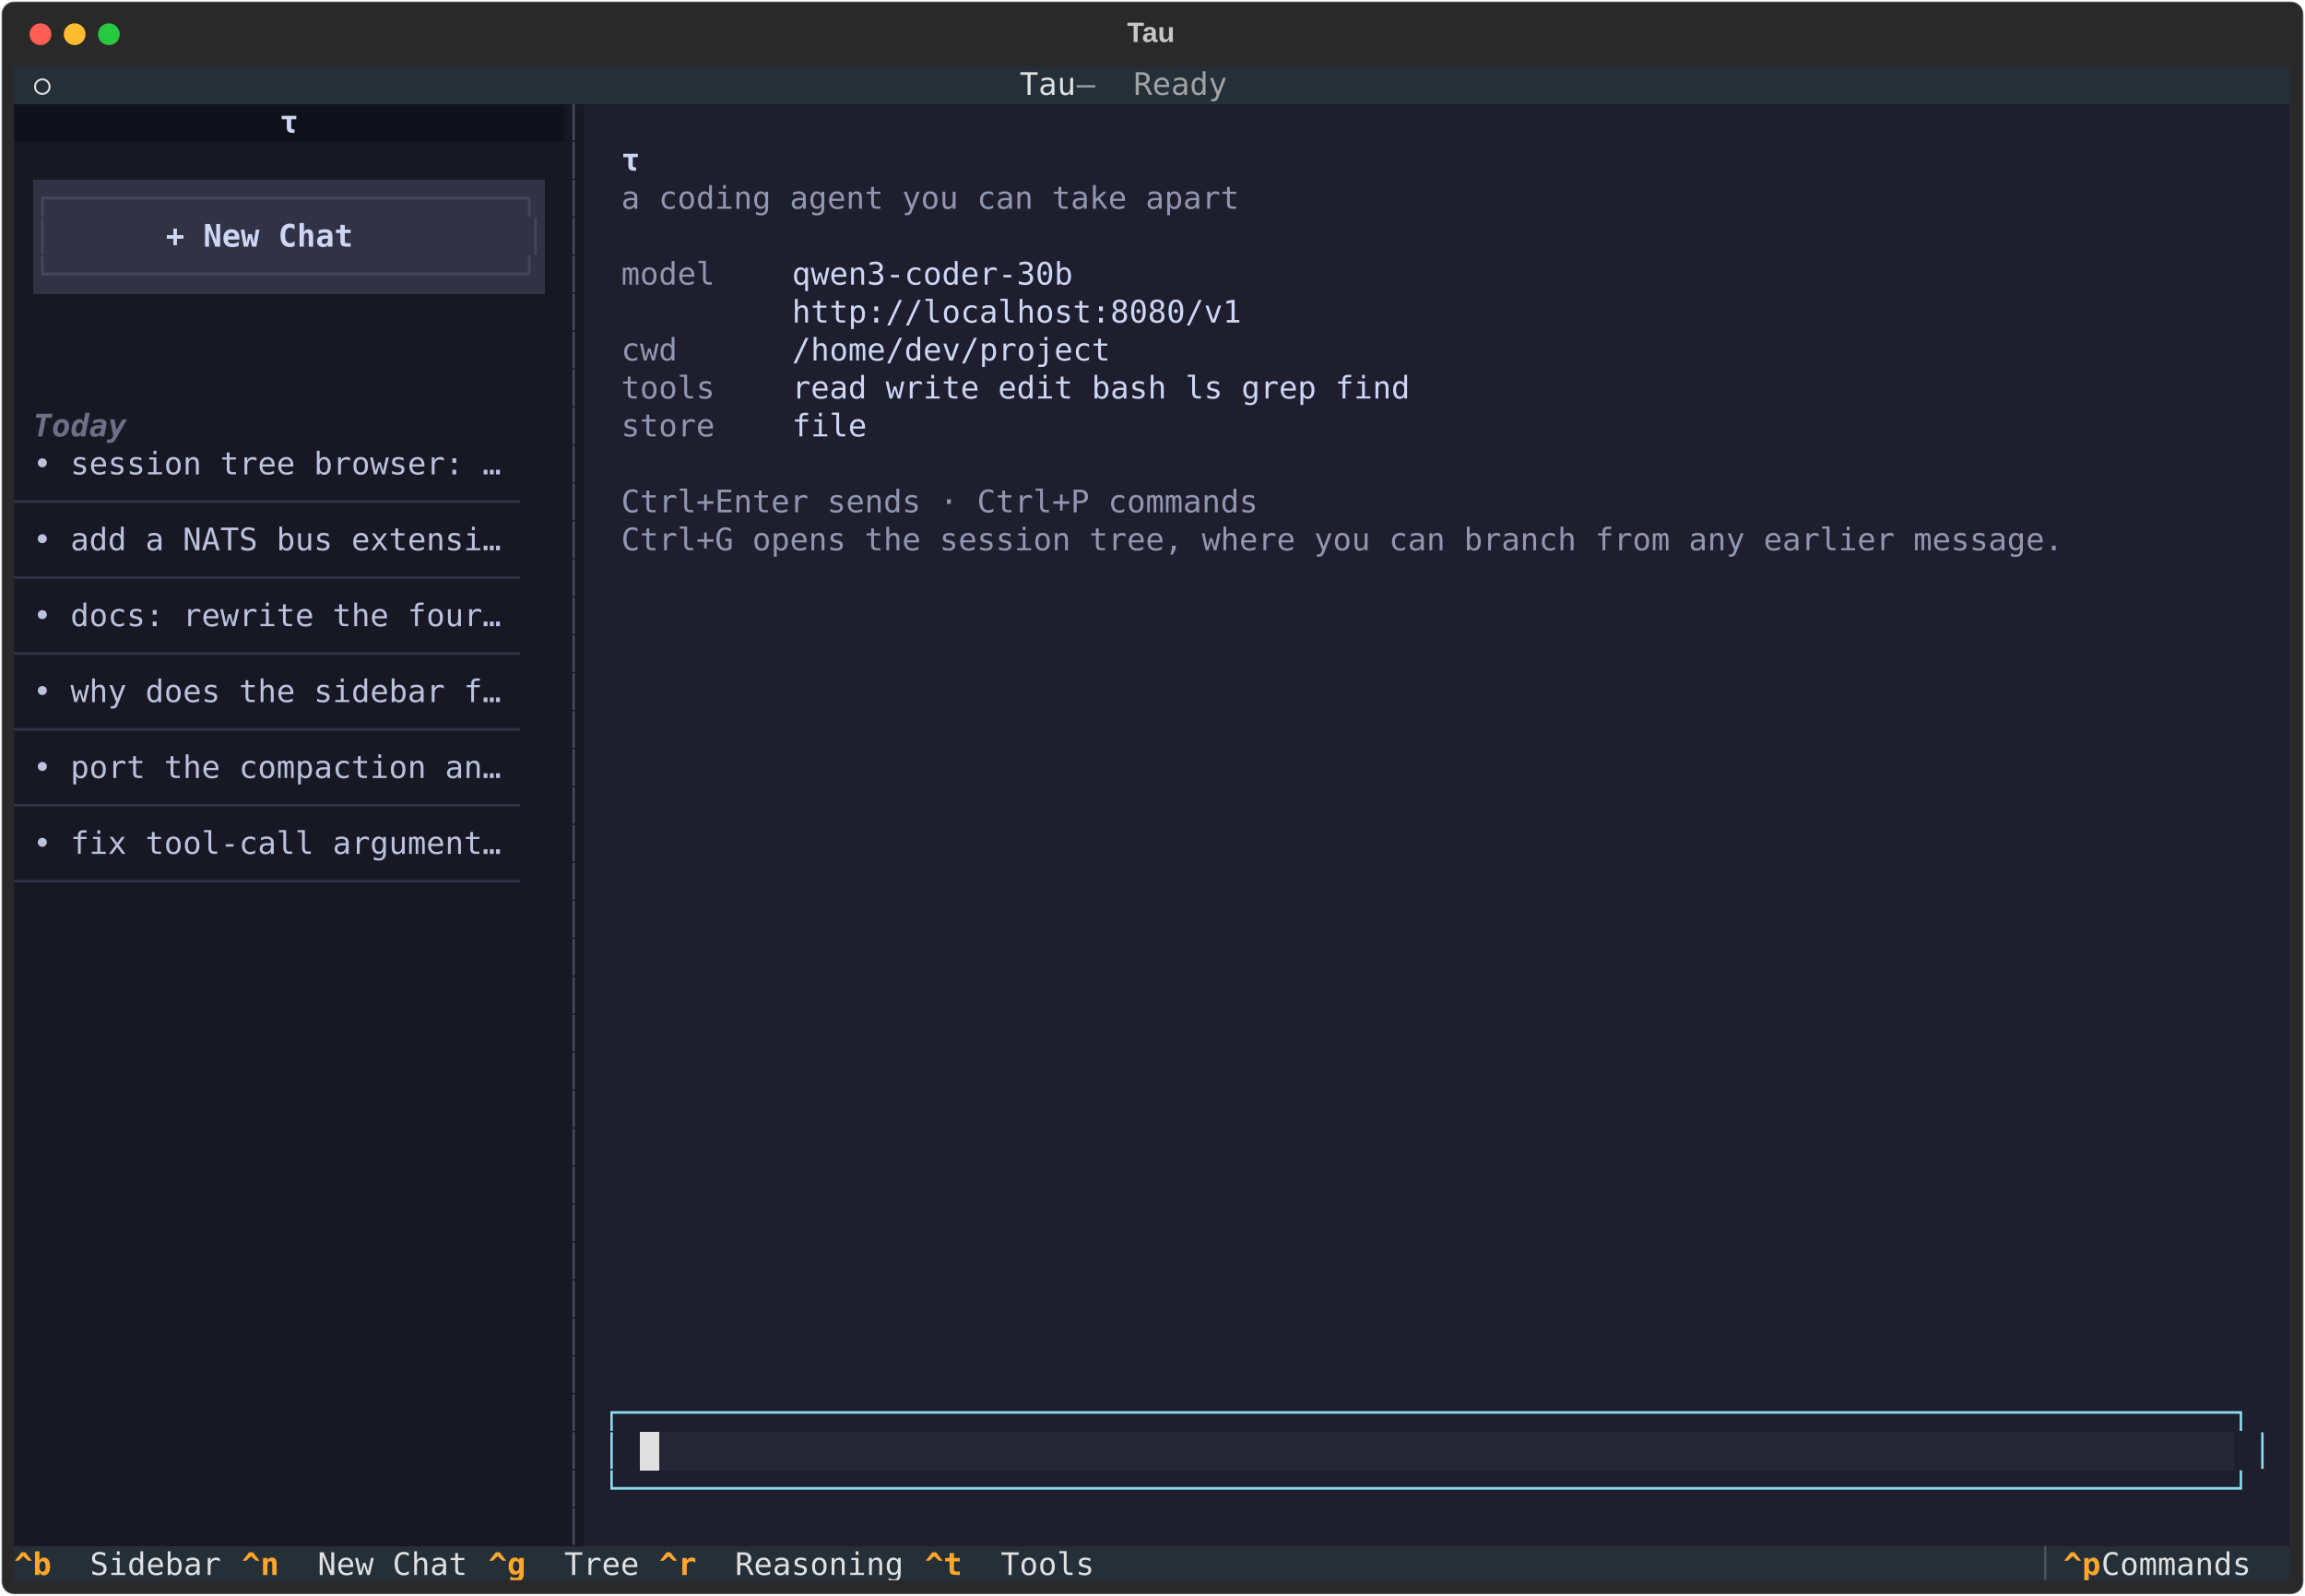
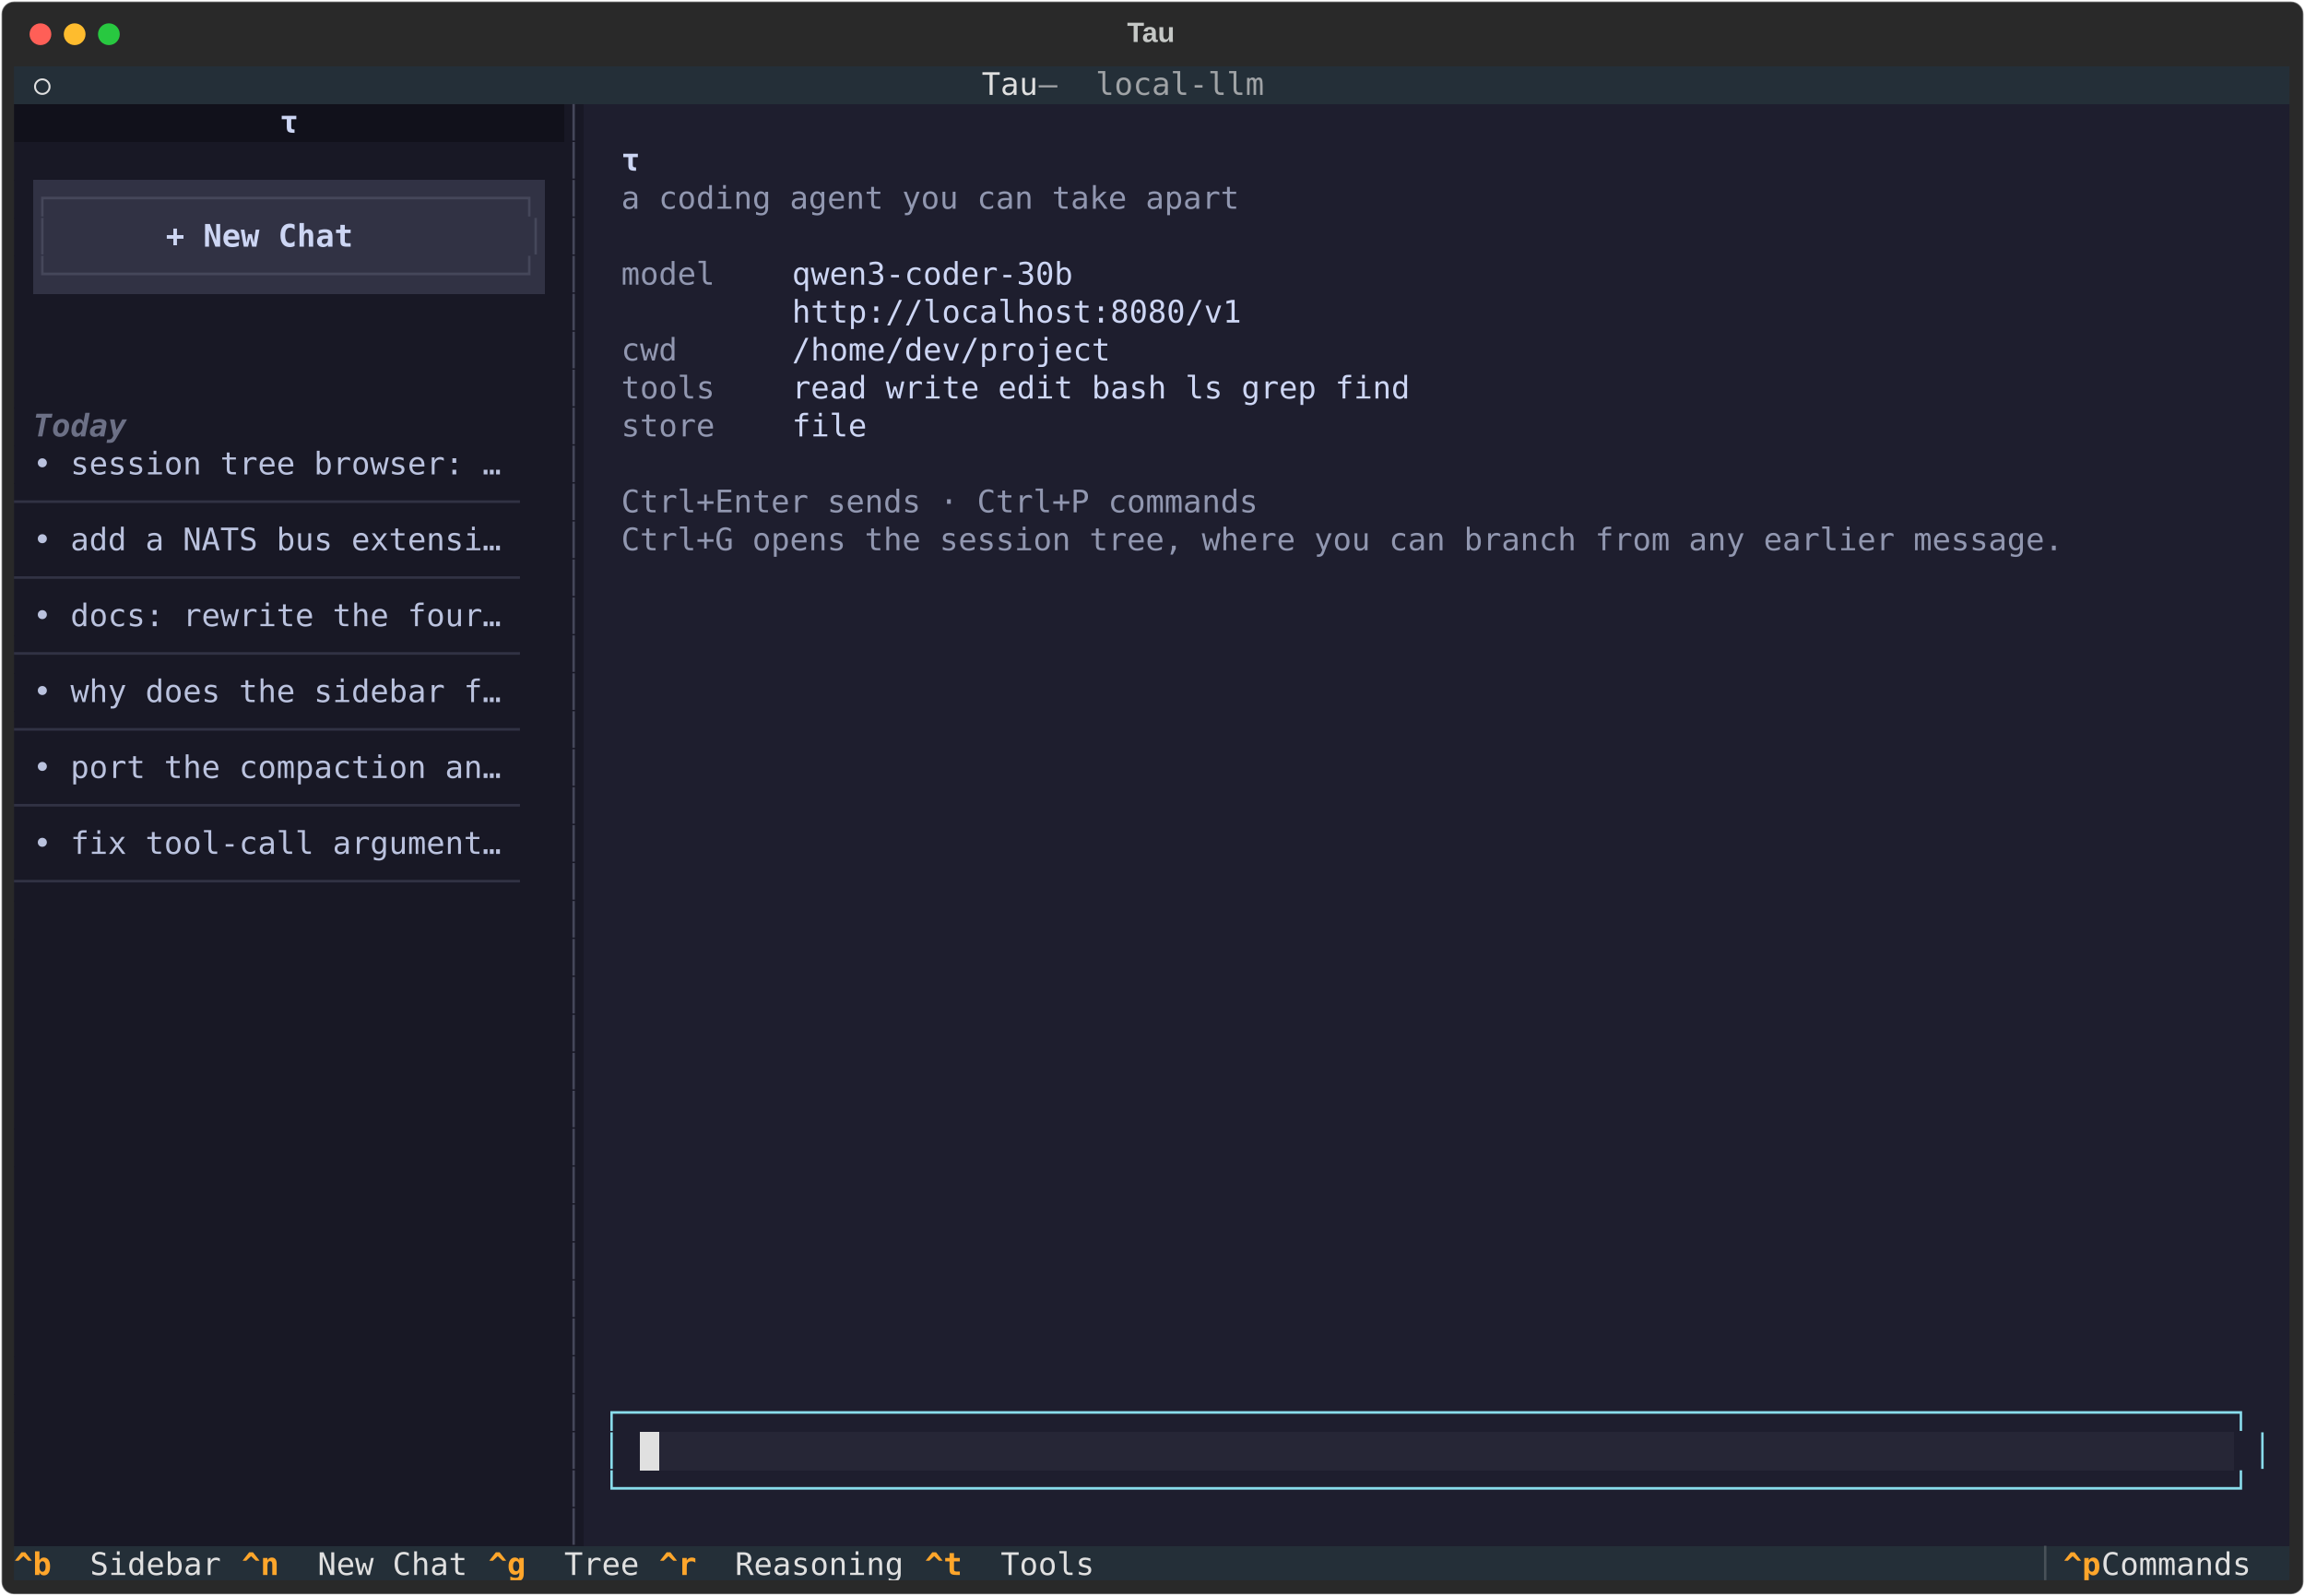
<svg xmlns="http://www.w3.org/2000/svg" class="rich-terminal" viewBox="0 0 1482 1026.0">
  <style>

    @font-face {
        font-family: "Fira Code";
        src: local("FiraCode-Regular"),
                url("https://cdnjs.cloudflare.com/ajax/libs/firacode/6.2.0/woff2/FiraCode-Regular.woff2") format("woff2"),
                url("https://cdnjs.cloudflare.com/ajax/libs/firacode/6.2.0/woff/FiraCode-Regular.woff") format("woff");
        font-style: normal;
        font-weight: 400;
    }
    @font-face {
        font-family: "Fira Code";
        src: local("FiraCode-Bold"),
                url("https://cdnjs.cloudflare.com/ajax/libs/firacode/6.2.0/woff2/FiraCode-Bold.woff2") format("woff2"),
                url("https://cdnjs.cloudflare.com/ajax/libs/firacode/6.2.0/woff/FiraCode-Bold.woff") format("woff");
        font-style: bold;
        font-weight: 700;
    }

    .terminal-matrix {
        font-family: Fira Code, monospace;
        font-size: 20px;
        line-height: 24.4px;
        font-variant-east-asian: full-width;
    }

    .terminal-title {
        font-size: 18px;
        font-weight: bold;
        font-family: arial;
    }

    .terminal-r1 { fill: #c5c8c6 }
.terminal-r2 { fill: #e0e0e0 }
.terminal-r3 { fill: #a0a3a6 }
.terminal-r4 { fill: #cdd6f4;font-weight: bold }
.terminal-r5 { fill: #45475a }
.terminal-r6 { fill: #9197b0 }
.terminal-r7 { fill: #cdd6f4 }
.terminal-r8 { fill: #6c7086;font-weight: bold;font-style: italic; }
.terminal-r9 { fill: #bac2de }
.terminal-r10 { fill: #313244 }
.terminal-r11 { fill: #89dceb }
.terminal-r12 { fill: #121212 }
.terminal-r13 { fill: #ffa62b;font-weight: bold }
.terminal-r14 { fill: #495259 }
    </style>
  <defs>
    <clipPath id="terminal-clip-terminal">
      <rect x="0" y="0" width="1463.0" height="975.0" />
    </clipPath>
    <clipPath id="terminal-line-0">
      <rect x="0" y="1.5" width="1464" height="24.65" />
    </clipPath>
    <clipPath id="terminal-line-1">
      <rect x="0" y="25.9" width="1464" height="24.65" />
    </clipPath>
    <clipPath id="terminal-line-2">
      <rect x="0" y="50.3" width="1464" height="24.65" />
    </clipPath>
    <clipPath id="terminal-line-3">
      <rect x="0" y="74.7" width="1464" height="24.65" />
    </clipPath>
    <clipPath id="terminal-line-4">
      <rect x="0" y="99.1" width="1464" height="24.65" />
    </clipPath>
    <clipPath id="terminal-line-5">
      <rect x="0" y="123.5" width="1464" height="24.65" />
    </clipPath>
    <clipPath id="terminal-line-6">
      <rect x="0" y="147.9" width="1464" height="24.65" />
    </clipPath>
    <clipPath id="terminal-line-7">
      <rect x="0" y="172.3" width="1464" height="24.65" />
    </clipPath>
    <clipPath id="terminal-line-8">
      <rect x="0" y="196.7" width="1464" height="24.65" />
    </clipPath>
    <clipPath id="terminal-line-9">
      <rect x="0" y="221.1" width="1464" height="24.65" />
    </clipPath>
    <clipPath id="terminal-line-10">
      <rect x="0" y="245.5" width="1464" height="24.65" />
    </clipPath>
    <clipPath id="terminal-line-11">
      <rect x="0" y="269.9" width="1464" height="24.65" />
    </clipPath>
    <clipPath id="terminal-line-12">
      <rect x="0" y="294.3" width="1464" height="24.65" />
    </clipPath>
    <clipPath id="terminal-line-13">
      <rect x="0" y="318.7" width="1464" height="24.65" />
    </clipPath>
    <clipPath id="terminal-line-14">
      <rect x="0" y="343.1" width="1464" height="24.65" />
    </clipPath>
    <clipPath id="terminal-line-15">
      <rect x="0" y="367.5" width="1464" height="24.65" />
    </clipPath>
    <clipPath id="terminal-line-16">
      <rect x="0" y="391.9" width="1464" height="24.65" />
    </clipPath>
    <clipPath id="terminal-line-17">
      <rect x="0" y="416.3" width="1464" height="24.65" />
    </clipPath>
    <clipPath id="terminal-line-18">
      <rect x="0" y="440.7" width="1464" height="24.65" />
    </clipPath>
    <clipPath id="terminal-line-19">
      <rect x="0" y="465.1" width="1464" height="24.65" />
    </clipPath>
    <clipPath id="terminal-line-20">
      <rect x="0" y="489.5" width="1464" height="24.65" />
    </clipPath>
    <clipPath id="terminal-line-21">
      <rect x="0" y="513.9" width="1464" height="24.65" />
    </clipPath>
    <clipPath id="terminal-line-22">
      <rect x="0" y="538.3" width="1464" height="24.65" />
    </clipPath>
    <clipPath id="terminal-line-23">
      <rect x="0" y="562.7" width="1464" height="24.65" />
    </clipPath>
    <clipPath id="terminal-line-24">
      <rect x="0" y="587.1" width="1464" height="24.65" />
    </clipPath>
    <clipPath id="terminal-line-25">
      <rect x="0" y="611.5" width="1464" height="24.65" />
    </clipPath>
    <clipPath id="terminal-line-26">
      <rect x="0" y="635.9" width="1464" height="24.65" />
    </clipPath>
    <clipPath id="terminal-line-27">
      <rect x="0" y="660.3" width="1464" height="24.65" />
    </clipPath>
    <clipPath id="terminal-line-28">
      <rect x="0" y="684.7" width="1464" height="24.65" />
    </clipPath>
    <clipPath id="terminal-line-29">
      <rect x="0" y="709.1" width="1464" height="24.65" />
    </clipPath>
    <clipPath id="terminal-line-30">
      <rect x="0" y="733.5" width="1464" height="24.65" />
    </clipPath>
    <clipPath id="terminal-line-31">
      <rect x="0" y="757.9" width="1464" height="24.65" />
    </clipPath>
    <clipPath id="terminal-line-32">
      <rect x="0" y="782.3" width="1464" height="24.65" />
    </clipPath>
    <clipPath id="terminal-line-33">
      <rect x="0" y="806.7" width="1464" height="24.65" />
    </clipPath>
    <clipPath id="terminal-line-34">
      <rect x="0" y="831.1" width="1464" height="24.65" />
    </clipPath>
    <clipPath id="terminal-line-35">
      <rect x="0" y="855.5" width="1464" height="24.65" />
    </clipPath>
    <clipPath id="terminal-line-36">
      <rect x="0" y="879.9" width="1464" height="24.65" />
    </clipPath>
    <clipPath id="terminal-line-37">
      <rect x="0" y="904.3" width="1464" height="24.65" />
    </clipPath>
    <clipPath id="terminal-line-38">
      <rect x="0" y="928.7" width="1464" height="24.65" />
    </clipPath>
  </defs>
  <rect fill="#292929" stroke="rgba(255,255,255,0.35)" stroke-width="1" x="1" y="1" width="1480" height="1024" rx="8" />
  <text class="terminal-title" fill="#c5c8c6" text-anchor="middle" x="740" y="27">Tau</text>
  <g transform="translate(26,22)">
    <circle cx="0" cy="0" r="7" fill="#ff5f57" />
    <circle cx="22" cy="0" r="7" fill="#febc2e" />
    <circle cx="44" cy="0" r="7" fill="#28c840" />
  </g>
  <g transform="translate(9, 41)" clip-path="url(#terminal-clip-terminal)">
    <rect fill="#242f38" x="0" y="1.5" width="12.2" height="24.65" shape-rendering="crispEdges" />
    <rect fill="#242f38" x="12.2" y="1.5" width="12.2" height="24.65" shape-rendering="crispEdges" />
    <rect fill="#242f38" x="24.4" y="1.5" width="61" height="24.65" shape-rendering="crispEdges" />
    <rect fill="#242f38" x="85.4" y="1.5" width="12.2" height="24.65" shape-rendering="crispEdges" />
-     <rect fill="#242f38" x="97.6" y="1.5" width="549" height="24.65" shape-rendering="crispEdges" />
-     <rect fill="#242f38" x="646.6" y="1.5" width="36.6" height="24.65" shape-rendering="crispEdges" />
-     <rect fill="#242f38" x="683.2" y="1.5" width="36.6" height="24.65" shape-rendering="crispEdges" />
-     <rect fill="#242f38" x="719.8" y="1.5" width="61" height="24.65" shape-rendering="crispEdges" />
-     <rect fill="#242f38" x="780.8" y="1.5" width="561.2" height="24.65" shape-rendering="crispEdges" />
+     <rect fill="#242f38" x="97.6" y="1.5" width="524.6" height="24.65" shape-rendering="crispEdges" />
+     <rect fill="#242f38" x="622.2" y="1.5" width="36.6" height="24.65" shape-rendering="crispEdges" />
+     <rect fill="#242f38" x="658.8" y="1.5" width="36.6" height="24.65" shape-rendering="crispEdges" />
+     <rect fill="#242f38" x="695.4" y="1.5" width="109.8" height="24.65" shape-rendering="crispEdges" />
+     <rect fill="#242f38" x="805.2" y="1.5" width="536.8" height="24.65" shape-rendering="crispEdges" />
    <rect fill="#242f38" x="1342" y="1.5" width="12.2" height="24.65" shape-rendering="crispEdges" />
    <rect fill="#242f38" x="1354.2" y="1.5" width="0" height="24.65" shape-rendering="crispEdges" />
    <rect fill="#242f38" x="1354.2" y="1.5" width="109.8" height="24.65" shape-rendering="crispEdges" />
    <rect fill="#11111b" x="0" y="25.9" width="170.8" height="24.65" shape-rendering="crispEdges" />
    <rect fill="#11111b" x="170.8" y="25.9" width="12.2" height="24.65" shape-rendering="crispEdges" />
    <rect fill="#11111b" x="183" y="25.9" width="170.8" height="24.65" shape-rendering="crispEdges" />
    <rect fill="#181825" x="353.8" y="25.9" width="12.2" height="24.65" shape-rendering="crispEdges" />
    <rect fill="#1e1e2e" x="366" y="25.9" width="1098" height="24.65" shape-rendering="crispEdges" />
    <rect fill="#181825" x="0" y="50.3" width="353.8" height="24.65" shape-rendering="crispEdges" />
    <rect fill="#181825" x="353.8" y="50.3" width="12.2" height="24.65" shape-rendering="crispEdges" />
    <rect fill="#1e1e2e" x="366" y="50.3" width="24.4" height="24.65" shape-rendering="crispEdges" />
    <rect fill="#1e1e2e" x="390.4" y="50.3" width="12.2" height="24.65" shape-rendering="crispEdges" />
    <rect fill="#1e1e2e" x="402.6" y="50.3" width="1061.4" height="24.65" shape-rendering="crispEdges" />
    <rect fill="#181825" x="0" y="74.7" width="12.2" height="24.65" shape-rendering="crispEdges" />
    <rect fill="#313244" x="12.2" y="74.7" width="329.4" height="24.65" shape-rendering="crispEdges" />
    <rect fill="#181825" x="341.6" y="74.7" width="12.2" height="24.65" shape-rendering="crispEdges" />
    <rect fill="#181825" x="353.8" y="74.7" width="12.2" height="24.65" shape-rendering="crispEdges" />
    <rect fill="#1e1e2e" x="366" y="74.7" width="24.4" height="24.65" shape-rendering="crispEdges" />
    <rect fill="#1e1e2e" x="390.4" y="74.7" width="402.6" height="24.65" shape-rendering="crispEdges" />
    <rect fill="#1e1e2e" x="793" y="74.7" width="671" height="24.65" shape-rendering="crispEdges" />
    <rect fill="#181825" x="0" y="99.1" width="12.2" height="24.65" shape-rendering="crispEdges" />
    <rect fill="#313244" x="12.2" y="99.1" width="12.2" height="24.65" shape-rendering="crispEdges" />
    <rect fill="#313244" x="24.4" y="99.1" width="73.2" height="24.65" shape-rendering="crispEdges" />
    <rect fill="#313244" x="97.6" y="99.1" width="146.4" height="24.65" shape-rendering="crispEdges" />
    <rect fill="#313244" x="244" y="99.1" width="85.4" height="24.65" shape-rendering="crispEdges" />
    <rect fill="#313244" x="329.4" y="99.1" width="12.2" height="24.65" shape-rendering="crispEdges" />
    <rect fill="#181825" x="341.6" y="99.1" width="12.2" height="24.65" shape-rendering="crispEdges" />
    <rect fill="#181825" x="353.8" y="99.1" width="12.2" height="24.65" shape-rendering="crispEdges" />
    <rect fill="#1e1e2e" x="366" y="99.1" width="24.4" height="24.65" shape-rendering="crispEdges" />
    <rect fill="#1e1e2e" x="390.4" y="99.1" width="0" height="24.65" shape-rendering="crispEdges" />
    <rect fill="#1e1e2e" x="390.4" y="99.1" width="1073.6" height="24.65" shape-rendering="crispEdges" />
    <rect fill="#181825" x="0" y="123.5" width="12.2" height="24.65" shape-rendering="crispEdges" />
    <rect fill="#313244" x="12.2" y="123.5" width="329.4" height="24.65" shape-rendering="crispEdges" />
    <rect fill="#181825" x="341.6" y="123.5" width="12.2" height="24.65" shape-rendering="crispEdges" />
    <rect fill="#181825" x="353.8" y="123.5" width="12.2" height="24.65" shape-rendering="crispEdges" />
    <rect fill="#1e1e2e" x="366" y="123.5" width="24.4" height="24.65" shape-rendering="crispEdges" />
    <rect fill="#1e1e2e" x="390.4" y="123.5" width="109.8" height="24.65" shape-rendering="crispEdges" />
    <rect fill="#1e1e2e" x="500.2" y="123.5" width="183" height="24.65" shape-rendering="crispEdges" />
    <rect fill="#1e1e2e" x="683.2" y="123.5" width="780.8" height="24.65" shape-rendering="crispEdges" />
    <rect fill="#181825" x="0" y="147.9" width="353.8" height="24.65" shape-rendering="crispEdges" />
    <rect fill="#181825" x="353.8" y="147.9" width="12.2" height="24.65" shape-rendering="crispEdges" />
    <rect fill="#1e1e2e" x="366" y="147.9" width="24.4" height="24.65" shape-rendering="crispEdges" />
    <rect fill="#1e1e2e" x="390.4" y="147.9" width="109.8" height="24.65" shape-rendering="crispEdges" />
    <rect fill="#1e1e2e" x="500.2" y="147.9" width="292.8" height="24.65" shape-rendering="crispEdges" />
    <rect fill="#1e1e2e" x="793" y="147.9" width="671" height="24.65" shape-rendering="crispEdges" />
    <rect fill="#181825" x="0" y="172.3" width="353.8" height="24.65" shape-rendering="crispEdges" />
    <rect fill="#181825" x="353.8" y="172.3" width="12.2" height="24.65" shape-rendering="crispEdges" />
    <rect fill="#1e1e2e" x="366" y="172.3" width="24.4" height="24.65" shape-rendering="crispEdges" />
    <rect fill="#1e1e2e" x="390.4" y="172.3" width="109.8" height="24.65" shape-rendering="crispEdges" />
    <rect fill="#1e1e2e" x="500.2" y="172.3" width="207.4" height="24.65" shape-rendering="crispEdges" />
    <rect fill="#1e1e2e" x="707.6" y="172.3" width="756.4" height="24.65" shape-rendering="crispEdges" />
    <rect fill="#181825" x="0" y="196.7" width="353.8" height="24.65" shape-rendering="crispEdges" />
    <rect fill="#181825" x="353.8" y="196.7" width="12.2" height="24.65" shape-rendering="crispEdges" />
    <rect fill="#1e1e2e" x="366" y="196.7" width="24.4" height="24.65" shape-rendering="crispEdges" />
    <rect fill="#1e1e2e" x="390.4" y="196.7" width="109.8" height="24.65" shape-rendering="crispEdges" />
    <rect fill="#1e1e2e" x="500.2" y="196.7" width="402.6" height="24.65" shape-rendering="crispEdges" />
    <rect fill="#1e1e2e" x="902.8" y="196.7" width="561.2" height="24.65" shape-rendering="crispEdges" />
    <rect fill="#181825" x="0" y="221.1" width="12.2" height="24.65" shape-rendering="crispEdges" />
    <rect fill="#181825" x="12.2" y="221.1" width="61" height="24.65" shape-rendering="crispEdges" />
    <rect fill="#181825" x="73.2" y="221.1" width="280.6" height="24.65" shape-rendering="crispEdges" />
    <rect fill="#181825" x="353.8" y="221.1" width="12.2" height="24.65" shape-rendering="crispEdges" />
    <rect fill="#1e1e2e" x="366" y="221.1" width="24.4" height="24.65" shape-rendering="crispEdges" />
    <rect fill="#1e1e2e" x="390.4" y="221.1" width="109.8" height="24.65" shape-rendering="crispEdges" />
    <rect fill="#1e1e2e" x="500.2" y="221.1" width="48.8" height="24.65" shape-rendering="crispEdges" />
    <rect fill="#1e1e2e" x="549" y="221.1" width="915" height="24.65" shape-rendering="crispEdges" />
    <rect fill="#181825" x="0" y="245.5" width="12.2" height="24.65" shape-rendering="crispEdges" />
    <rect fill="#181825" x="12.2" y="245.5" width="305" height="24.65" shape-rendering="crispEdges" />
    <rect fill="#181825" x="317.2" y="245.5" width="36.6" height="24.65" shape-rendering="crispEdges" />
    <rect fill="#181825" x="353.8" y="245.5" width="12.2" height="24.65" shape-rendering="crispEdges" />
    <rect fill="#1e1e2e" x="366" y="245.5" width="24.4" height="24.65" shape-rendering="crispEdges" />
    <rect fill="#1e1e2e" x="390.4" y="245.5" width="0" height="24.65" shape-rendering="crispEdges" />
    <rect fill="#1e1e2e" x="390.4" y="245.5" width="1073.6" height="24.65" shape-rendering="crispEdges" />
    <rect fill="#181825" x="0" y="269.9" width="329.4" height="24.65" shape-rendering="crispEdges" />
    <rect fill="#181825" x="329.4" y="269.9" width="24.4" height="24.65" shape-rendering="crispEdges" />
    <rect fill="#181825" x="353.8" y="269.9" width="12.2" height="24.65" shape-rendering="crispEdges" />
    <rect fill="#1e1e2e" x="366" y="269.9" width="24.4" height="24.65" shape-rendering="crispEdges" />
    <rect fill="#1e1e2e" x="390.4" y="269.9" width="414.8" height="24.65" shape-rendering="crispEdges" />
    <rect fill="#1e1e2e" x="805.2" y="269.9" width="658.8" height="24.65" shape-rendering="crispEdges" />
    <rect fill="#181825" x="0" y="294.3" width="12.2" height="24.65" shape-rendering="crispEdges" />
    <rect fill="#181825" x="12.2" y="294.3" width="305" height="24.65" shape-rendering="crispEdges" />
    <rect fill="#181825" x="317.2" y="294.3" width="36.6" height="24.65" shape-rendering="crispEdges" />
    <rect fill="#181825" x="353.8" y="294.3" width="12.2" height="24.65" shape-rendering="crispEdges" />
    <rect fill="#1e1e2e" x="366" y="294.3" width="24.4" height="24.65" shape-rendering="crispEdges" />
    <rect fill="#1e1e2e" x="390.4" y="294.3" width="939.4" height="24.65" shape-rendering="crispEdges" />
    <rect fill="#1e1e2e" x="1329.8" y="294.3" width="134.2" height="24.65" shape-rendering="crispEdges" />
    <rect fill="#181825" x="0" y="318.7" width="329.4" height="24.65" shape-rendering="crispEdges" />
    <rect fill="#181825" x="329.4" y="318.7" width="24.4" height="24.65" shape-rendering="crispEdges" />
    <rect fill="#181825" x="353.8" y="318.7" width="12.2" height="24.65" shape-rendering="crispEdges" />
    <rect fill="#1e1e2e" x="366" y="318.7" width="1098" height="24.65" shape-rendering="crispEdges" />
    <rect fill="#181825" x="0" y="343.1" width="12.2" height="24.65" shape-rendering="crispEdges" />
    <rect fill="#181825" x="12.2" y="343.1" width="305" height="24.65" shape-rendering="crispEdges" />
    <rect fill="#181825" x="317.2" y="343.1" width="36.6" height="24.65" shape-rendering="crispEdges" />
    <rect fill="#181825" x="353.8" y="343.1" width="12.2" height="24.65" shape-rendering="crispEdges" />
    <rect fill="#1e1e2e" x="366" y="343.1" width="1098" height="24.65" shape-rendering="crispEdges" />
    <rect fill="#181825" x="0" y="367.5" width="329.4" height="24.65" shape-rendering="crispEdges" />
    <rect fill="#181825" x="329.4" y="367.5" width="24.4" height="24.65" shape-rendering="crispEdges" />
    <rect fill="#181825" x="353.8" y="367.5" width="12.2" height="24.65" shape-rendering="crispEdges" />
    <rect fill="#1e1e2e" x="366" y="367.5" width="1098" height="24.65" shape-rendering="crispEdges" />
    <rect fill="#181825" x="0" y="391.9" width="12.2" height="24.65" shape-rendering="crispEdges" />
    <rect fill="#181825" x="12.2" y="391.9" width="305" height="24.65" shape-rendering="crispEdges" />
    <rect fill="#181825" x="317.2" y="391.9" width="36.6" height="24.65" shape-rendering="crispEdges" />
    <rect fill="#181825" x="353.8" y="391.9" width="12.2" height="24.65" shape-rendering="crispEdges" />
    <rect fill="#1e1e2e" x="366" y="391.9" width="1098" height="24.65" shape-rendering="crispEdges" />
    <rect fill="#181825" x="0" y="416.3" width="329.4" height="24.65" shape-rendering="crispEdges" />
    <rect fill="#181825" x="329.4" y="416.3" width="24.4" height="24.65" shape-rendering="crispEdges" />
    <rect fill="#181825" x="353.8" y="416.3" width="12.2" height="24.65" shape-rendering="crispEdges" />
    <rect fill="#1e1e2e" x="366" y="416.3" width="1098" height="24.65" shape-rendering="crispEdges" />
    <rect fill="#181825" x="0" y="440.7" width="12.2" height="24.65" shape-rendering="crispEdges" />
    <rect fill="#181825" x="12.2" y="440.7" width="305" height="24.65" shape-rendering="crispEdges" />
    <rect fill="#181825" x="317.2" y="440.7" width="36.6" height="24.65" shape-rendering="crispEdges" />
    <rect fill="#181825" x="353.8" y="440.7" width="12.2" height="24.65" shape-rendering="crispEdges" />
    <rect fill="#1e1e2e" x="366" y="440.7" width="1098" height="24.65" shape-rendering="crispEdges" />
    <rect fill="#181825" x="0" y="465.1" width="329.4" height="24.65" shape-rendering="crispEdges" />
    <rect fill="#181825" x="329.4" y="465.1" width="24.4" height="24.65" shape-rendering="crispEdges" />
    <rect fill="#181825" x="353.8" y="465.1" width="12.2" height="24.65" shape-rendering="crispEdges" />
    <rect fill="#1e1e2e" x="366" y="465.1" width="1098" height="24.65" shape-rendering="crispEdges" />
    <rect fill="#181825" x="0" y="489.5" width="12.2" height="24.65" shape-rendering="crispEdges" />
    <rect fill="#181825" x="12.2" y="489.5" width="305" height="24.65" shape-rendering="crispEdges" />
    <rect fill="#181825" x="317.2" y="489.5" width="36.6" height="24.65" shape-rendering="crispEdges" />
    <rect fill="#181825" x="353.8" y="489.5" width="12.2" height="24.65" shape-rendering="crispEdges" />
    <rect fill="#1e1e2e" x="366" y="489.5" width="1098" height="24.65" shape-rendering="crispEdges" />
    <rect fill="#181825" x="0" y="513.9" width="329.4" height="24.65" shape-rendering="crispEdges" />
    <rect fill="#181825" x="329.4" y="513.9" width="24.4" height="24.65" shape-rendering="crispEdges" />
    <rect fill="#181825" x="353.8" y="513.9" width="12.2" height="24.65" shape-rendering="crispEdges" />
    <rect fill="#1e1e2e" x="366" y="513.9" width="1098" height="24.65" shape-rendering="crispEdges" />
    <rect fill="#181825" x="0" y="538.3" width="353.8" height="24.65" shape-rendering="crispEdges" />
    <rect fill="#181825" x="353.8" y="538.3" width="12.2" height="24.65" shape-rendering="crispEdges" />
    <rect fill="#1e1e2e" x="366" y="538.3" width="1098" height="24.65" shape-rendering="crispEdges" />
    <rect fill="#181825" x="0" y="562.7" width="353.8" height="24.65" shape-rendering="crispEdges" />
    <rect fill="#181825" x="353.8" y="562.7" width="12.2" height="24.65" shape-rendering="crispEdges" />
    <rect fill="#1e1e2e" x="366" y="562.7" width="1098" height="24.65" shape-rendering="crispEdges" />
    <rect fill="#181825" x="0" y="587.1" width="353.8" height="24.65" shape-rendering="crispEdges" />
    <rect fill="#181825" x="353.8" y="587.1" width="12.2" height="24.65" shape-rendering="crispEdges" />
    <rect fill="#1e1e2e" x="366" y="587.1" width="1098" height="24.65" shape-rendering="crispEdges" />
    <rect fill="#181825" x="0" y="611.5" width="353.8" height="24.65" shape-rendering="crispEdges" />
    <rect fill="#181825" x="353.8" y="611.5" width="12.2" height="24.65" shape-rendering="crispEdges" />
    <rect fill="#1e1e2e" x="366" y="611.5" width="1098" height="24.65" shape-rendering="crispEdges" />
    <rect fill="#181825" x="0" y="635.9" width="353.8" height="24.65" shape-rendering="crispEdges" />
    <rect fill="#181825" x="353.8" y="635.9" width="12.2" height="24.65" shape-rendering="crispEdges" />
    <rect fill="#1e1e2e" x="366" y="635.9" width="1098" height="24.65" shape-rendering="crispEdges" />
    <rect fill="#181825" x="0" y="660.3" width="353.8" height="24.65" shape-rendering="crispEdges" />
    <rect fill="#181825" x="353.8" y="660.3" width="12.2" height="24.65" shape-rendering="crispEdges" />
    <rect fill="#1e1e2e" x="366" y="660.3" width="1098" height="24.65" shape-rendering="crispEdges" />
    <rect fill="#181825" x="0" y="684.7" width="353.8" height="24.65" shape-rendering="crispEdges" />
    <rect fill="#181825" x="353.8" y="684.7" width="12.2" height="24.65" shape-rendering="crispEdges" />
    <rect fill="#1e1e2e" x="366" y="684.7" width="1098" height="24.65" shape-rendering="crispEdges" />
    <rect fill="#181825" x="0" y="709.1" width="353.8" height="24.65" shape-rendering="crispEdges" />
    <rect fill="#181825" x="353.8" y="709.1" width="12.2" height="24.65" shape-rendering="crispEdges" />
    <rect fill="#1e1e2e" x="366" y="709.1" width="1098" height="24.65" shape-rendering="crispEdges" />
    <rect fill="#181825" x="0" y="733.5" width="353.8" height="24.65" shape-rendering="crispEdges" />
    <rect fill="#181825" x="353.8" y="733.5" width="12.2" height="24.65" shape-rendering="crispEdges" />
    <rect fill="#1e1e2e" x="366" y="733.5" width="1098" height="24.65" shape-rendering="crispEdges" />
    <rect fill="#181825" x="0" y="757.9" width="353.8" height="24.65" shape-rendering="crispEdges" />
    <rect fill="#181825" x="353.8" y="757.9" width="12.2" height="24.65" shape-rendering="crispEdges" />
    <rect fill="#1e1e2e" x="366" y="757.9" width="1098" height="24.65" shape-rendering="crispEdges" />
    <rect fill="#181825" x="0" y="782.3" width="353.8" height="24.65" shape-rendering="crispEdges" />
    <rect fill="#181825" x="353.8" y="782.3" width="12.2" height="24.65" shape-rendering="crispEdges" />
    <rect fill="#1e1e2e" x="366" y="782.3" width="1098" height="24.65" shape-rendering="crispEdges" />
    <rect fill="#181825" x="0" y="806.7" width="353.8" height="24.65" shape-rendering="crispEdges" />
    <rect fill="#181825" x="353.8" y="806.7" width="12.2" height="24.65" shape-rendering="crispEdges" />
    <rect fill="#1e1e2e" x="366" y="806.7" width="1098" height="24.65" shape-rendering="crispEdges" />
    <rect fill="#181825" x="0" y="831.1" width="353.8" height="24.65" shape-rendering="crispEdges" />
    <rect fill="#181825" x="353.8" y="831.1" width="12.2" height="24.65" shape-rendering="crispEdges" />
    <rect fill="#1e1e2e" x="366" y="831.1" width="1098" height="24.65" shape-rendering="crispEdges" />
    <rect fill="#181825" x="0" y="855.5" width="353.8" height="24.65" shape-rendering="crispEdges" />
    <rect fill="#181825" x="353.8" y="855.5" width="12.2" height="24.65" shape-rendering="crispEdges" />
    <rect fill="#1e1e2e" x="366" y="855.5" width="12.2" height="24.65" shape-rendering="crispEdges" />
    <rect fill="#1e1e2e" x="378.2" y="855.5" width="1073.6" height="24.65" shape-rendering="crispEdges" />
    <rect fill="#1e1e2e" x="1451.8" y="855.5" width="12.2" height="24.65" shape-rendering="crispEdges" />
    <rect fill="#181825" x="0" y="879.9" width="353.8" height="24.65" shape-rendering="crispEdges" />
    <rect fill="#181825" x="353.8" y="879.9" width="12.2" height="24.65" shape-rendering="crispEdges" />
    <rect fill="#1e1e2e" x="366" y="879.9" width="12.2" height="24.65" shape-rendering="crispEdges" />
    <rect fill="#1e1e2e" x="378.2" y="879.9" width="12.2" height="24.65" shape-rendering="crispEdges" />
    <rect fill="#1e1e2e" x="390.4" y="879.9" width="12.2" height="24.65" shape-rendering="crispEdges" />
    <rect fill="#e0e0e0" x="402.6" y="879.9" width="12.2" height="24.65" shape-rendering="crispEdges" />
    <rect fill="#262636" x="414.8" y="879.9" width="1012.6" height="24.65" shape-rendering="crispEdges" />
    <rect fill="#1e1e2e" x="1427.4" y="879.9" width="12.2" height="24.65" shape-rendering="crispEdges" />
    <rect fill="#1e1e2e" x="1439.6" y="879.9" width="12.2" height="24.65" shape-rendering="crispEdges" />
    <rect fill="#1e1e2e" x="1451.8" y="879.9" width="12.2" height="24.65" shape-rendering="crispEdges" />
    <rect fill="#181825" x="0" y="904.3" width="353.8" height="24.65" shape-rendering="crispEdges" />
    <rect fill="#181825" x="353.8" y="904.3" width="12.2" height="24.65" shape-rendering="crispEdges" />
    <rect fill="#1e1e2e" x="366" y="904.3" width="12.2" height="24.65" shape-rendering="crispEdges" />
    <rect fill="#1e1e2e" x="378.2" y="904.3" width="1073.6" height="24.65" shape-rendering="crispEdges" />
    <rect fill="#1e1e2e" x="1451.8" y="904.3" width="12.2" height="24.65" shape-rendering="crispEdges" />
    <rect fill="#181825" x="0" y="928.7" width="353.8" height="24.65" shape-rendering="crispEdges" />
    <rect fill="#181825" x="353.8" y="928.7" width="12.2" height="24.65" shape-rendering="crispEdges" />
    <rect fill="#1e1e2e" x="366" y="928.7" width="1098" height="24.65" shape-rendering="crispEdges" />
    <rect fill="#242f38" x="0" y="953.1" width="48.8" height="24.65" shape-rendering="crispEdges" />
    <rect fill="#242f38" x="48.8" y="953.1" width="97.6" height="24.65" shape-rendering="crispEdges" />
    <rect fill="#242f38" x="146.4" y="953.1" width="48.8" height="24.65" shape-rendering="crispEdges" />
    <rect fill="#242f38" x="195.2" y="953.1" width="109.8" height="24.65" shape-rendering="crispEdges" />
    <rect fill="#242f38" x="305" y="953.1" width="48.8" height="24.65" shape-rendering="crispEdges" />
    <rect fill="#242f38" x="353.8" y="953.1" width="61" height="24.65" shape-rendering="crispEdges" />
    <rect fill="#242f38" x="414.8" y="953.1" width="48.8" height="24.65" shape-rendering="crispEdges" />
    <rect fill="#242f38" x="463.6" y="953.1" width="122" height="24.65" shape-rendering="crispEdges" />
    <rect fill="#242f38" x="585.6" y="953.1" width="48.8" height="24.65" shape-rendering="crispEdges" />
    <rect fill="#242f38" x="634.4" y="953.1" width="73.2" height="24.65" shape-rendering="crispEdges" />
    <rect fill="#242f38" x="707.6" y="953.1" width="597.8" height="24.65" shape-rendering="crispEdges" />
    <rect fill="#242f38" x="1305.4" y="953.1" width="12.2" height="24.65" shape-rendering="crispEdges" />
    <rect fill="#242f38" x="1317.6" y="953.1" width="24.4" height="24.65" shape-rendering="crispEdges" />
    <rect fill="#242f38" x="1342" y="953.1" width="109.8" height="24.65" shape-rendering="crispEdges" />
    <rect fill="#242f38" x="1451.8" y="953.1" width="12.2" height="24.65" shape-rendering="crispEdges" />
    <g class="terminal-matrix">
      <text class="terminal-r2" x="12.2" y="20" textLength="12.2" clip-path="url(#terminal-line-0)">⭘</text>
-       <text class="terminal-r2" x="646.6" y="20" textLength="36.6" clip-path="url(#terminal-line-0)">Tau</text>
-       <text class="terminal-r3" x="683.2" y="20" textLength="36.6" clip-path="url(#terminal-line-0)"> — </text>
-       <text class="terminal-r3" x="719.8" y="20" textLength="61" clip-path="url(#terminal-line-0)">Ready</text>
+       <text class="terminal-r2" x="622.2" y="20" textLength="36.6" clip-path="url(#terminal-line-0)">Tau</text>
+       <text class="terminal-r3" x="658.8" y="20" textLength="36.6" clip-path="url(#terminal-line-0)"> — </text>
+       <text class="terminal-r3" x="695.4" y="20" textLength="109.8" clip-path="url(#terminal-line-0)">local-llm</text>
      <text class="terminal-r1" x="1464" y="20" textLength="12.2" clip-path="url(#terminal-line-0)">
</text>
      <text class="terminal-r4" x="170.8" y="44.4" textLength="12.2" clip-path="url(#terminal-line-1)">τ</text>
      <text class="terminal-r5" x="353.8" y="44.4" textLength="12.2" clip-path="url(#terminal-line-1)">│</text>
      <text class="terminal-r1" x="1464" y="44.4" textLength="12.2" clip-path="url(#terminal-line-1)">
</text>
      <text class="terminal-r5" x="353.8" y="68.8" textLength="12.2" clip-path="url(#terminal-line-2)">│</text>
      <text class="terminal-r4" x="390.4" y="68.8" textLength="12.2" clip-path="url(#terminal-line-2)">τ</text>
      <text class="terminal-r1" x="1464" y="68.8" textLength="12.2" clip-path="url(#terminal-line-2)">
</text>
      <text class="terminal-r5" x="12.2" y="93.2" textLength="329.4" clip-path="url(#terminal-line-3)">┌─────────────────────────┐</text>
      <text class="terminal-r5" x="353.8" y="93.2" textLength="12.2" clip-path="url(#terminal-line-3)">│</text>
      <text class="terminal-r6" x="390.4" y="93.2" textLength="402.6" clip-path="url(#terminal-line-3)">a coding agent you can take apart</text>
      <text class="terminal-r1" x="1464" y="93.2" textLength="12.2" clip-path="url(#terminal-line-3)">
</text>
      <text class="terminal-r5" x="12.2" y="117.6" textLength="12.2" clip-path="url(#terminal-line-4)">│</text>
      <text class="terminal-r4" x="97.6" y="117.6" textLength="146.4" clip-path="url(#terminal-line-4)"> + New Chat </text>
      <text class="terminal-r5" x="329.4" y="117.6" textLength="12.2" clip-path="url(#terminal-line-4)">│</text>
      <text class="terminal-r5" x="353.8" y="117.6" textLength="12.2" clip-path="url(#terminal-line-4)">│</text>
      <text class="terminal-r1" x="1464" y="117.6" textLength="12.2" clip-path="url(#terminal-line-4)">
</text>
      <text class="terminal-r5" x="12.2" y="142" textLength="329.4" clip-path="url(#terminal-line-5)">└─────────────────────────┘</text>
      <text class="terminal-r5" x="353.8" y="142" textLength="12.2" clip-path="url(#terminal-line-5)">│</text>
      <text class="terminal-r6" x="390.4" y="142" textLength="109.8" clip-path="url(#terminal-line-5)">model    </text>
      <text class="terminal-r7" x="500.2" y="142" textLength="183" clip-path="url(#terminal-line-5)">qwen3-coder-30b</text>
      <text class="terminal-r1" x="1464" y="142" textLength="12.2" clip-path="url(#terminal-line-5)">
</text>
      <text class="terminal-r5" x="353.8" y="166.4" textLength="12.2" clip-path="url(#terminal-line-6)">│</text>
      <text class="terminal-r7" x="500.2" y="166.4" textLength="292.8" clip-path="url(#terminal-line-6)">http://localhost:8080/v1</text>
      <text class="terminal-r1" x="1464" y="166.4" textLength="12.2" clip-path="url(#terminal-line-6)">
</text>
      <text class="terminal-r5" x="353.8" y="190.8" textLength="12.2" clip-path="url(#terminal-line-7)">│</text>
      <text class="terminal-r6" x="390.4" y="190.8" textLength="109.8" clip-path="url(#terminal-line-7)">cwd      </text>
      <text class="terminal-r7" x="500.2" y="190.8" textLength="207.4" clip-path="url(#terminal-line-7)">/home/dev/project</text>
      <text class="terminal-r1" x="1464" y="190.8" textLength="12.2" clip-path="url(#terminal-line-7)">
</text>
      <text class="terminal-r5" x="353.8" y="215.2" textLength="12.2" clip-path="url(#terminal-line-8)">│</text>
      <text class="terminal-r6" x="390.4" y="215.2" textLength="109.8" clip-path="url(#terminal-line-8)">tools    </text>
      <text class="terminal-r7" x="500.2" y="215.2" textLength="402.6" clip-path="url(#terminal-line-8)">read write edit bash ls grep find</text>
      <text class="terminal-r1" x="1464" y="215.2" textLength="12.2" clip-path="url(#terminal-line-8)">
</text>
      <text class="terminal-r8" x="12.2" y="239.6" textLength="61" clip-path="url(#terminal-line-9)">Today</text>
      <text class="terminal-r5" x="353.8" y="239.6" textLength="12.2" clip-path="url(#terminal-line-9)">│</text>
      <text class="terminal-r6" x="390.4" y="239.6" textLength="109.8" clip-path="url(#terminal-line-9)">store    </text>
      <text class="terminal-r7" x="500.2" y="239.6" textLength="48.8" clip-path="url(#terminal-line-9)">file</text>
      <text class="terminal-r1" x="1464" y="239.6" textLength="12.2" clip-path="url(#terminal-line-9)">
</text>
      <text class="terminal-r9" x="12.2" y="264" textLength="305" clip-path="url(#terminal-line-10)">• session tree browser: …</text>
      <text class="terminal-r5" x="353.8" y="264" textLength="12.2" clip-path="url(#terminal-line-10)">│</text>
      <text class="terminal-r1" x="1464" y="264" textLength="12.2" clip-path="url(#terminal-line-10)">
</text>
      <text class="terminal-r10" x="0" y="288.4" textLength="329.4" clip-path="url(#terminal-line-11)">───────────────────────────</text>
      <text class="terminal-r5" x="353.8" y="288.4" textLength="12.2" clip-path="url(#terminal-line-11)">│</text>
      <text class="terminal-r6" x="390.4" y="288.4" textLength="414.8" clip-path="url(#terminal-line-11)">Ctrl+Enter sends · Ctrl+P commands</text>
      <text class="terminal-r1" x="1464" y="288.4" textLength="12.2" clip-path="url(#terminal-line-11)">
</text>
      <text class="terminal-r9" x="12.2" y="312.8" textLength="305" clip-path="url(#terminal-line-12)">• add a NATS bus extensi…</text>
      <text class="terminal-r5" x="353.8" y="312.8" textLength="12.2" clip-path="url(#terminal-line-12)">│</text>
      <text class="terminal-r6" x="390.4" y="312.8" textLength="939.4" clip-path="url(#terminal-line-12)">Ctrl+G opens the session tree, where you can branch from any earlier message.</text>
      <text class="terminal-r1" x="1464" y="312.8" textLength="12.2" clip-path="url(#terminal-line-12)">
</text>
      <text class="terminal-r10" x="0" y="337.2" textLength="329.4" clip-path="url(#terminal-line-13)">───────────────────────────</text>
      <text class="terminal-r5" x="353.8" y="337.2" textLength="12.2" clip-path="url(#terminal-line-13)">│</text>
      <text class="terminal-r1" x="1464" y="337.2" textLength="12.2" clip-path="url(#terminal-line-13)">
</text>
      <text class="terminal-r9" x="12.2" y="361.6" textLength="305" clip-path="url(#terminal-line-14)">• docs: rewrite the four…</text>
      <text class="terminal-r5" x="353.8" y="361.6" textLength="12.2" clip-path="url(#terminal-line-14)">│</text>
      <text class="terminal-r1" x="1464" y="361.6" textLength="12.2" clip-path="url(#terminal-line-14)">
</text>
      <text class="terminal-r10" x="0" y="386" textLength="329.4" clip-path="url(#terminal-line-15)">───────────────────────────</text>
      <text class="terminal-r5" x="353.8" y="386" textLength="12.2" clip-path="url(#terminal-line-15)">│</text>
      <text class="terminal-r1" x="1464" y="386" textLength="12.2" clip-path="url(#terminal-line-15)">
</text>
      <text class="terminal-r9" x="12.2" y="410.4" textLength="305" clip-path="url(#terminal-line-16)">• why does the sidebar f…</text>
      <text class="terminal-r5" x="353.8" y="410.4" textLength="12.2" clip-path="url(#terminal-line-16)">│</text>
      <text class="terminal-r1" x="1464" y="410.4" textLength="12.2" clip-path="url(#terminal-line-16)">
</text>
      <text class="terminal-r10" x="0" y="434.8" textLength="329.4" clip-path="url(#terminal-line-17)">───────────────────────────</text>
      <text class="terminal-r5" x="353.8" y="434.8" textLength="12.2" clip-path="url(#terminal-line-17)">│</text>
      <text class="terminal-r1" x="1464" y="434.8" textLength="12.2" clip-path="url(#terminal-line-17)">
</text>
      <text class="terminal-r9" x="12.2" y="459.2" textLength="305" clip-path="url(#terminal-line-18)">• port the compaction an…</text>
      <text class="terminal-r5" x="353.8" y="459.2" textLength="12.2" clip-path="url(#terminal-line-18)">│</text>
      <text class="terminal-r1" x="1464" y="459.2" textLength="12.2" clip-path="url(#terminal-line-18)">
</text>
      <text class="terminal-r10" x="0" y="483.6" textLength="329.4" clip-path="url(#terminal-line-19)">───────────────────────────</text>
      <text class="terminal-r5" x="353.8" y="483.6" textLength="12.2" clip-path="url(#terminal-line-19)">│</text>
      <text class="terminal-r1" x="1464" y="483.6" textLength="12.2" clip-path="url(#terminal-line-19)">
</text>
      <text class="terminal-r9" x="12.2" y="508" textLength="305" clip-path="url(#terminal-line-20)">• fix tool-call argument…</text>
      <text class="terminal-r5" x="353.8" y="508" textLength="12.2" clip-path="url(#terminal-line-20)">│</text>
      <text class="terminal-r1" x="1464" y="508" textLength="12.2" clip-path="url(#terminal-line-20)">
</text>
      <text class="terminal-r10" x="0" y="532.4" textLength="329.4" clip-path="url(#terminal-line-21)">───────────────────────────</text>
      <text class="terminal-r5" x="353.8" y="532.4" textLength="12.2" clip-path="url(#terminal-line-21)">│</text>
      <text class="terminal-r1" x="1464" y="532.4" textLength="12.2" clip-path="url(#terminal-line-21)">
</text>
      <text class="terminal-r5" x="353.8" y="556.8" textLength="12.2" clip-path="url(#terminal-line-22)">│</text>
      <text class="terminal-r1" x="1464" y="556.8" textLength="12.2" clip-path="url(#terminal-line-22)">
</text>
      <text class="terminal-r5" x="353.8" y="581.2" textLength="12.2" clip-path="url(#terminal-line-23)">│</text>
      <text class="terminal-r1" x="1464" y="581.2" textLength="12.2" clip-path="url(#terminal-line-23)">
</text>
      <text class="terminal-r5" x="353.8" y="605.6" textLength="12.2" clip-path="url(#terminal-line-24)">│</text>
      <text class="terminal-r1" x="1464" y="605.6" textLength="12.2" clip-path="url(#terminal-line-24)">
</text>
      <text class="terminal-r5" x="353.8" y="630" textLength="12.2" clip-path="url(#terminal-line-25)">│</text>
      <text class="terminal-r1" x="1464" y="630" textLength="12.2" clip-path="url(#terminal-line-25)">
</text>
      <text class="terminal-r5" x="353.8" y="654.4" textLength="12.2" clip-path="url(#terminal-line-26)">│</text>
      <text class="terminal-r1" x="1464" y="654.4" textLength="12.2" clip-path="url(#terminal-line-26)">
</text>
      <text class="terminal-r5" x="353.8" y="678.8" textLength="12.2" clip-path="url(#terminal-line-27)">│</text>
      <text class="terminal-r1" x="1464" y="678.8" textLength="12.2" clip-path="url(#terminal-line-27)">
</text>
      <text class="terminal-r5" x="353.8" y="703.2" textLength="12.2" clip-path="url(#terminal-line-28)">│</text>
      <text class="terminal-r1" x="1464" y="703.2" textLength="12.2" clip-path="url(#terminal-line-28)">
</text>
      <text class="terminal-r5" x="353.8" y="727.6" textLength="12.2" clip-path="url(#terminal-line-29)">│</text>
      <text class="terminal-r1" x="1464" y="727.6" textLength="12.2" clip-path="url(#terminal-line-29)">
</text>
      <text class="terminal-r5" x="353.8" y="752" textLength="12.2" clip-path="url(#terminal-line-30)">│</text>
      <text class="terminal-r1" x="1464" y="752" textLength="12.2" clip-path="url(#terminal-line-30)">
</text>
      <text class="terminal-r5" x="353.8" y="776.4" textLength="12.2" clip-path="url(#terminal-line-31)">│</text>
      <text class="terminal-r1" x="1464" y="776.4" textLength="12.2" clip-path="url(#terminal-line-31)">
</text>
      <text class="terminal-r5" x="353.8" y="800.8" textLength="12.2" clip-path="url(#terminal-line-32)">│</text>
      <text class="terminal-r1" x="1464" y="800.8" textLength="12.2" clip-path="url(#terminal-line-32)">
</text>
      <text class="terminal-r5" x="353.8" y="825.2" textLength="12.2" clip-path="url(#terminal-line-33)">│</text>
      <text class="terminal-r1" x="1464" y="825.2" textLength="12.2" clip-path="url(#terminal-line-33)">
</text>
      <text class="terminal-r5" x="353.8" y="849.6" textLength="12.2" clip-path="url(#terminal-line-34)">│</text>
      <text class="terminal-r1" x="1464" y="849.6" textLength="12.2" clip-path="url(#terminal-line-34)">
</text>
      <text class="terminal-r5" x="353.8" y="874" textLength="12.2" clip-path="url(#terminal-line-35)">│</text>
      <text class="terminal-r11" x="378.2" y="874" textLength="1073.6" clip-path="url(#terminal-line-35)">┌──────────────────────────────────────────────────────────────────────────────────────┐</text>
      <text class="terminal-r1" x="1464" y="874" textLength="12.2" clip-path="url(#terminal-line-35)">
</text>
      <text class="terminal-r5" x="353.8" y="898.4" textLength="12.2" clip-path="url(#terminal-line-36)">│</text>
      <text class="terminal-r11" x="378.2" y="898.4" textLength="12.2" clip-path="url(#terminal-line-36)">│</text>
      <text class="terminal-r11" x="1439.6" y="898.4" textLength="12.2" clip-path="url(#terminal-line-36)">│</text>
      <text class="terminal-r1" x="1464" y="898.4" textLength="12.2" clip-path="url(#terminal-line-36)">
</text>
      <text class="terminal-r5" x="353.8" y="922.8" textLength="12.2" clip-path="url(#terminal-line-37)">│</text>
      <text class="terminal-r11" x="378.2" y="922.8" textLength="1073.6" clip-path="url(#terminal-line-37)">└──────────────────────────────────────────────────────────────────────────────────────┘</text>
      <text class="terminal-r1" x="1464" y="922.8" textLength="12.2" clip-path="url(#terminal-line-37)">
</text>
      <text class="terminal-r5" x="353.8" y="947.2" textLength="12.2" clip-path="url(#terminal-line-38)">│</text>
      <text class="terminal-r1" x="1464" y="947.2" textLength="12.2" clip-path="url(#terminal-line-38)">
</text>
      <text class="terminal-r13" x="0" y="971.6" textLength="48.8" clip-path="url(#terminal-line-39)"> ^b </text>
      <text class="terminal-r2" x="48.8" y="971.6" textLength="97.6" clip-path="url(#terminal-line-39)">Sidebar </text>
      <text class="terminal-r13" x="146.4" y="971.6" textLength="48.8" clip-path="url(#terminal-line-39)"> ^n </text>
      <text class="terminal-r2" x="195.2" y="971.6" textLength="109.8" clip-path="url(#terminal-line-39)">New Chat </text>
      <text class="terminal-r13" x="305" y="971.6" textLength="48.8" clip-path="url(#terminal-line-39)"> ^g </text>
      <text class="terminal-r2" x="353.8" y="971.6" textLength="61" clip-path="url(#terminal-line-39)">Tree </text>
      <text class="terminal-r13" x="414.8" y="971.6" textLength="48.8" clip-path="url(#terminal-line-39)"> ^r </text>
      <text class="terminal-r2" x="463.6" y="971.6" textLength="122" clip-path="url(#terminal-line-39)">Reasoning </text>
      <text class="terminal-r13" x="585.6" y="971.6" textLength="48.8" clip-path="url(#terminal-line-39)"> ^t </text>
      <text class="terminal-r2" x="634.4" y="971.6" textLength="73.2" clip-path="url(#terminal-line-39)">Tools </text>
      <text class="terminal-r14" x="1305.4" y="971.6" textLength="12.2" clip-path="url(#terminal-line-39)">▏</text>
      <text class="terminal-r13" x="1317.6" y="971.6" textLength="24.4" clip-path="url(#terminal-line-39)">^p</text>
      <text class="terminal-r2" x="1342" y="971.6" textLength="109.8" clip-path="url(#terminal-line-39)"> Commands</text>
    </g>
  </g>
</svg>
